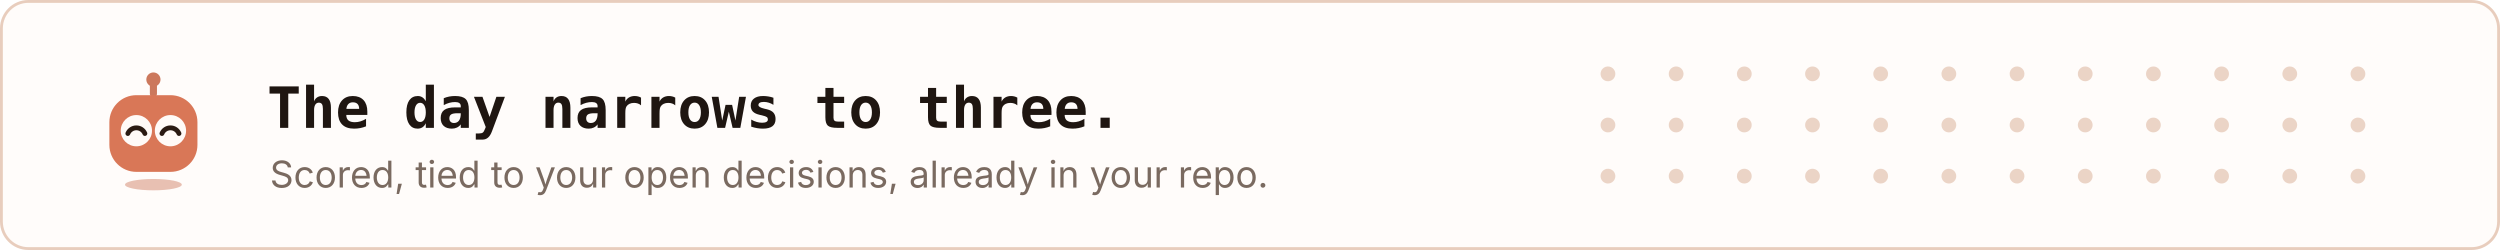
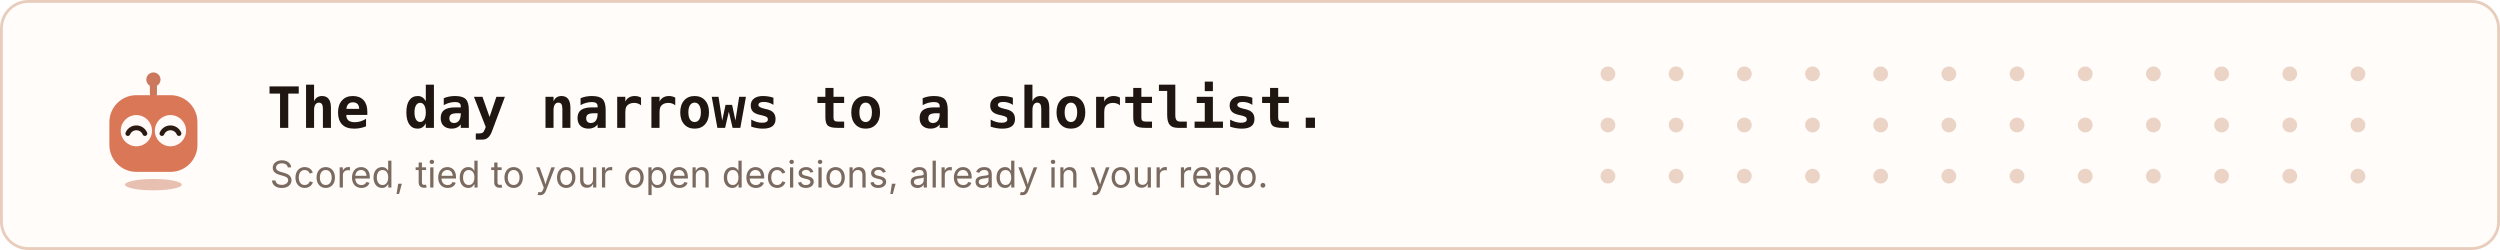
- <svg xmlns="http://www.w3.org/2000/svg" width="880" height="88" viewBox="0 0 880 88" role="img" aria-label="The day narrows to three. Scored, tied to your open decisions, already in your repo.">
+ <svg xmlns="http://www.w3.org/2000/svg" width="880" height="88" viewBox="0 0 880 88" role="img" aria-label="The day narrows to a shortlist. Scored, tied to your open decisions, already in your repo.">
  <style>
    .card   { fill: #FFFCFA; }
    .edge   { fill: none; stroke: #E8CDBD; }
    .head   { fill: #1F1611; }
    .sub    { fill: #7A6A60; }
    .dot    { fill: #E8CDBD; opacity: .85; }
    .hit    { fill: #D97757; }
    .ring   { fill: none; stroke: #D97757; stroke-width: 1.4; stroke-linecap: round; }
    .hull   { fill: #D97757; }
    .iris   { fill: #FFFAF7; }
    .joy    { fill: none; stroke: #2A1A12; stroke-width: 3.4; stroke-linecap: round; }
    .reti   { fill: none; stroke: #2A1A12; stroke-width: 2; stroke-linecap: round; }
    .retd   { fill: #2A1A12; }
    .stalk  { stroke: #CC785C; stroke-width: 5; stroke-linecap: round; fill: none; }
    .beacon { fill: #CC785C; }
    .wave   { fill: none; stroke: #CC785C; stroke-width: 2.6; stroke-linecap: round; opacity: 0; }
    .shadow { fill: #CC785C; opacity: .45; }
    .rig  { animation: bob 3.4s ease-in-out infinite; }
    .w1   { animation: ping 2.6s ease-in-out infinite; }
    .w2   { animation: ping 2.6s ease-in-out .34s infinite; }
    .lock { opacity: 0; animation: lock 4.2s ease-in-out infinite; }
    .l2   { animation-delay: .5s; }
    .l3   { animation-delay: 1s; }
    .aim  { opacity: 0; animation: aim 4.2s ease-in-out infinite; }
    .joy  { animation: rest 4.2s ease-in-out infinite; }
    @keyframes bob  { 0%, 100% { transform: translateY(0); } 50% { transform: translateY(-3px); } }
    @keyframes ping { 0%, 100% { opacity: 0; } 12%, 42% { opacity: .85; } 58% { opacity: 0; } }
    @keyframes lock { 0%, 8%   { opacity: 0; transform: scale(1.7); }
                      22%, 84% { opacity: 1; transform: scale(1); }
                      96%, 100% { opacity: 0; transform: scale(1); } }
    @keyframes aim  { 0%, 36% { opacity: 1; } 44%, 86% { opacity: 0; }
                      92%, 100% { opacity: 1; } }
    @keyframes rest { 0%, 36% { opacity: 0; } 44%, 86% { opacity: 1; }
                      92%, 100% { opacity: 0; } }
    @media (prefers-reduced-motion: reduce) {
      .rig, .wave, .lock, .aim, .joy { animation: none; }
      .aim { opacity: 0; }
      .wave { opacity: .5; }
      .lock { opacity: 1; }
    }

    .m { font-family: ui-monospace, SFMono-Regular, 'SF Mono', Menlo, Consolas, monospace; }
    .s { font-family: system-ui, -apple-system, 'Segoe UI', 'Noto Sans KR', sans-serif; }
  </style>
  <rect class="card" width="880" height="88" rx="10" />
  <rect class="edge" x=".5" y=".5" width="879" height="87" rx="9.5" />
  <g transform="translate(30,20) scale(.5)">
    <ellipse class="shadow" cx="48" cy="90" rx="20" ry="4" />
    <g class="rig">
      <path class="wave w1" d="M41.04 11.12 A8.5 8.5 0 0 1 54.96 11.12" />
      <path class="wave w2" d="M36.94 8.25 A13.5 13.5 0 0 1 59.06 8.25" />
      <path class="stalk" d="M48 26 V19" />
      <circle class="beacon" cx="48" cy="16" r="5" />
      <rect class="hull" x="17" y="27" width="62" height="54" rx="19" />
      <circle class="iris" cx="36" cy="52" r="11" />
      <path class="joy" d="M30 54 a6.5 6.5 0 0 1 12 0" />
      <g class="aim">
        <circle class="reti" cx="36" cy="52" r="4.8" />
        <circle class="retd" cx="36" cy="52" r="1.8" />
        <path class="reti" d="M36 42.4 v2.8 M36 58.8 v2.8 M26.4 52 h2.8 M42.8 52 h2.8" />
      </g>
      <circle class="iris" cx="60" cy="52" r="11" />
      <path class="joy" d="M54 54 a6.5 6.5 0 0 1 12 0" />
      <g class="aim">
        <circle class="reti" cx="60" cy="52" r="4.8" />
        <circle class="retd" cx="60" cy="52" r="1.8" />
        <path class="reti" d="M60 42.4 v2.8 M60 58.8 v2.8 M50.4 52 h2.8 M66.8 52 h2.8" />
      </g>
    </g>
  </g>
-   <text class="m head" x="94" y="45" font-size="20" font-weight="700">The day narrows to three.</text>
+   <text class="m head" x="94" y="45" font-size="20" font-weight="700">The day narrows to a shortlist.</text>
  <text class="s sub" x="95" y="66" font-size="13">Scored, tied to your open decisions, already in your repo.</text>
  <circle class="dot" cx="566" cy="26" r="2.6" />
  <circle class="dot" cx="590" cy="26" r="2.6" />
  <circle class="dot" cx="614" cy="26" r="2.6" />
  <g class="lock l1" style="transform-origin:614px 26px">
    <circle class="hit" cx="614" cy="26" r="3.2" />
    <circle class="ring" cx="614" cy="26" r="7.5" />
    <path class="ring" d="M603 26 h4 M621 26 h4 M614 15 v4 M614 33 v4" />
  </g>
  <circle class="dot" cx="638" cy="26" r="2.6" />
  <circle class="dot" cx="662" cy="26" r="2.6" />
  <circle class="dot" cx="686" cy="26" r="2.6" />
  <circle class="dot" cx="710" cy="26" r="2.6" />
  <circle class="dot" cx="734" cy="26" r="2.6" />
  <circle class="dot" cx="758" cy="26" r="2.6" />
  <circle class="dot" cx="782" cy="26" r="2.6" />
  <circle class="dot" cx="806" cy="26" r="2.6" />
  <circle class="dot" cx="830" cy="26" r="2.6" />
  <circle class="dot" cx="566" cy="44" r="2.6" />
  <circle class="dot" cx="590" cy="44" r="2.6" />
  <circle class="dot" cx="614" cy="44" r="2.6" />
  <circle class="dot" cx="638" cy="44" r="2.6" />
  <circle class="dot" cx="662" cy="44" r="2.6" />
  <circle class="dot" cx="686" cy="44" r="2.6" />
  <circle class="dot" cx="710" cy="44" r="2.6" />
  <circle class="dot" cx="734" cy="44" r="2.6" />
  <circle class="dot" cx="758" cy="44" r="2.6" />
  <circle class="dot" cx="782" cy="44" r="2.6" />
  <g class="lock l3" style="transform-origin:782px 44px">
    <circle class="hit" cx="782" cy="44" r="3.2" />
    <circle class="ring" cx="782" cy="44" r="7.5" />
    <path class="ring" d="M771 44 h4 M789 44 h4 M782 33 v4 M782 51 v4" />
  </g>
  <circle class="dot" cx="806" cy="44" r="2.6" />
  <circle class="dot" cx="830" cy="44" r="2.6" />
  <circle class="dot" cx="566" cy="62" r="2.6" />
  <circle class="dot" cx="590" cy="62" r="2.6" />
  <circle class="dot" cx="614" cy="62" r="2.6" />
  <circle class="dot" cx="638" cy="62" r="2.6" />
  <circle class="dot" cx="662" cy="62" r="2.6" />
  <circle class="dot" cx="686" cy="62" r="2.6" />
  <circle class="dot" cx="710" cy="62" r="2.6" />
  <g class="lock l2" style="transform-origin:710px 62px">
    <circle class="hit" cx="710" cy="62" r="3.2" />
    <circle class="ring" cx="710" cy="62" r="7.5" />
    <path class="ring" d="M699 62 h4 M717 62 h4 M710 51 v4 M710 69 v4" />
  </g>
  <circle class="dot" cx="734" cy="62" r="2.6" />
  <circle class="dot" cx="758" cy="62" r="2.6" />
  <circle class="dot" cx="782" cy="62" r="2.6" />
  <circle class="dot" cx="806" cy="62" r="2.6" />
  <circle class="dot" cx="830" cy="62" r="2.6" />
</svg>
